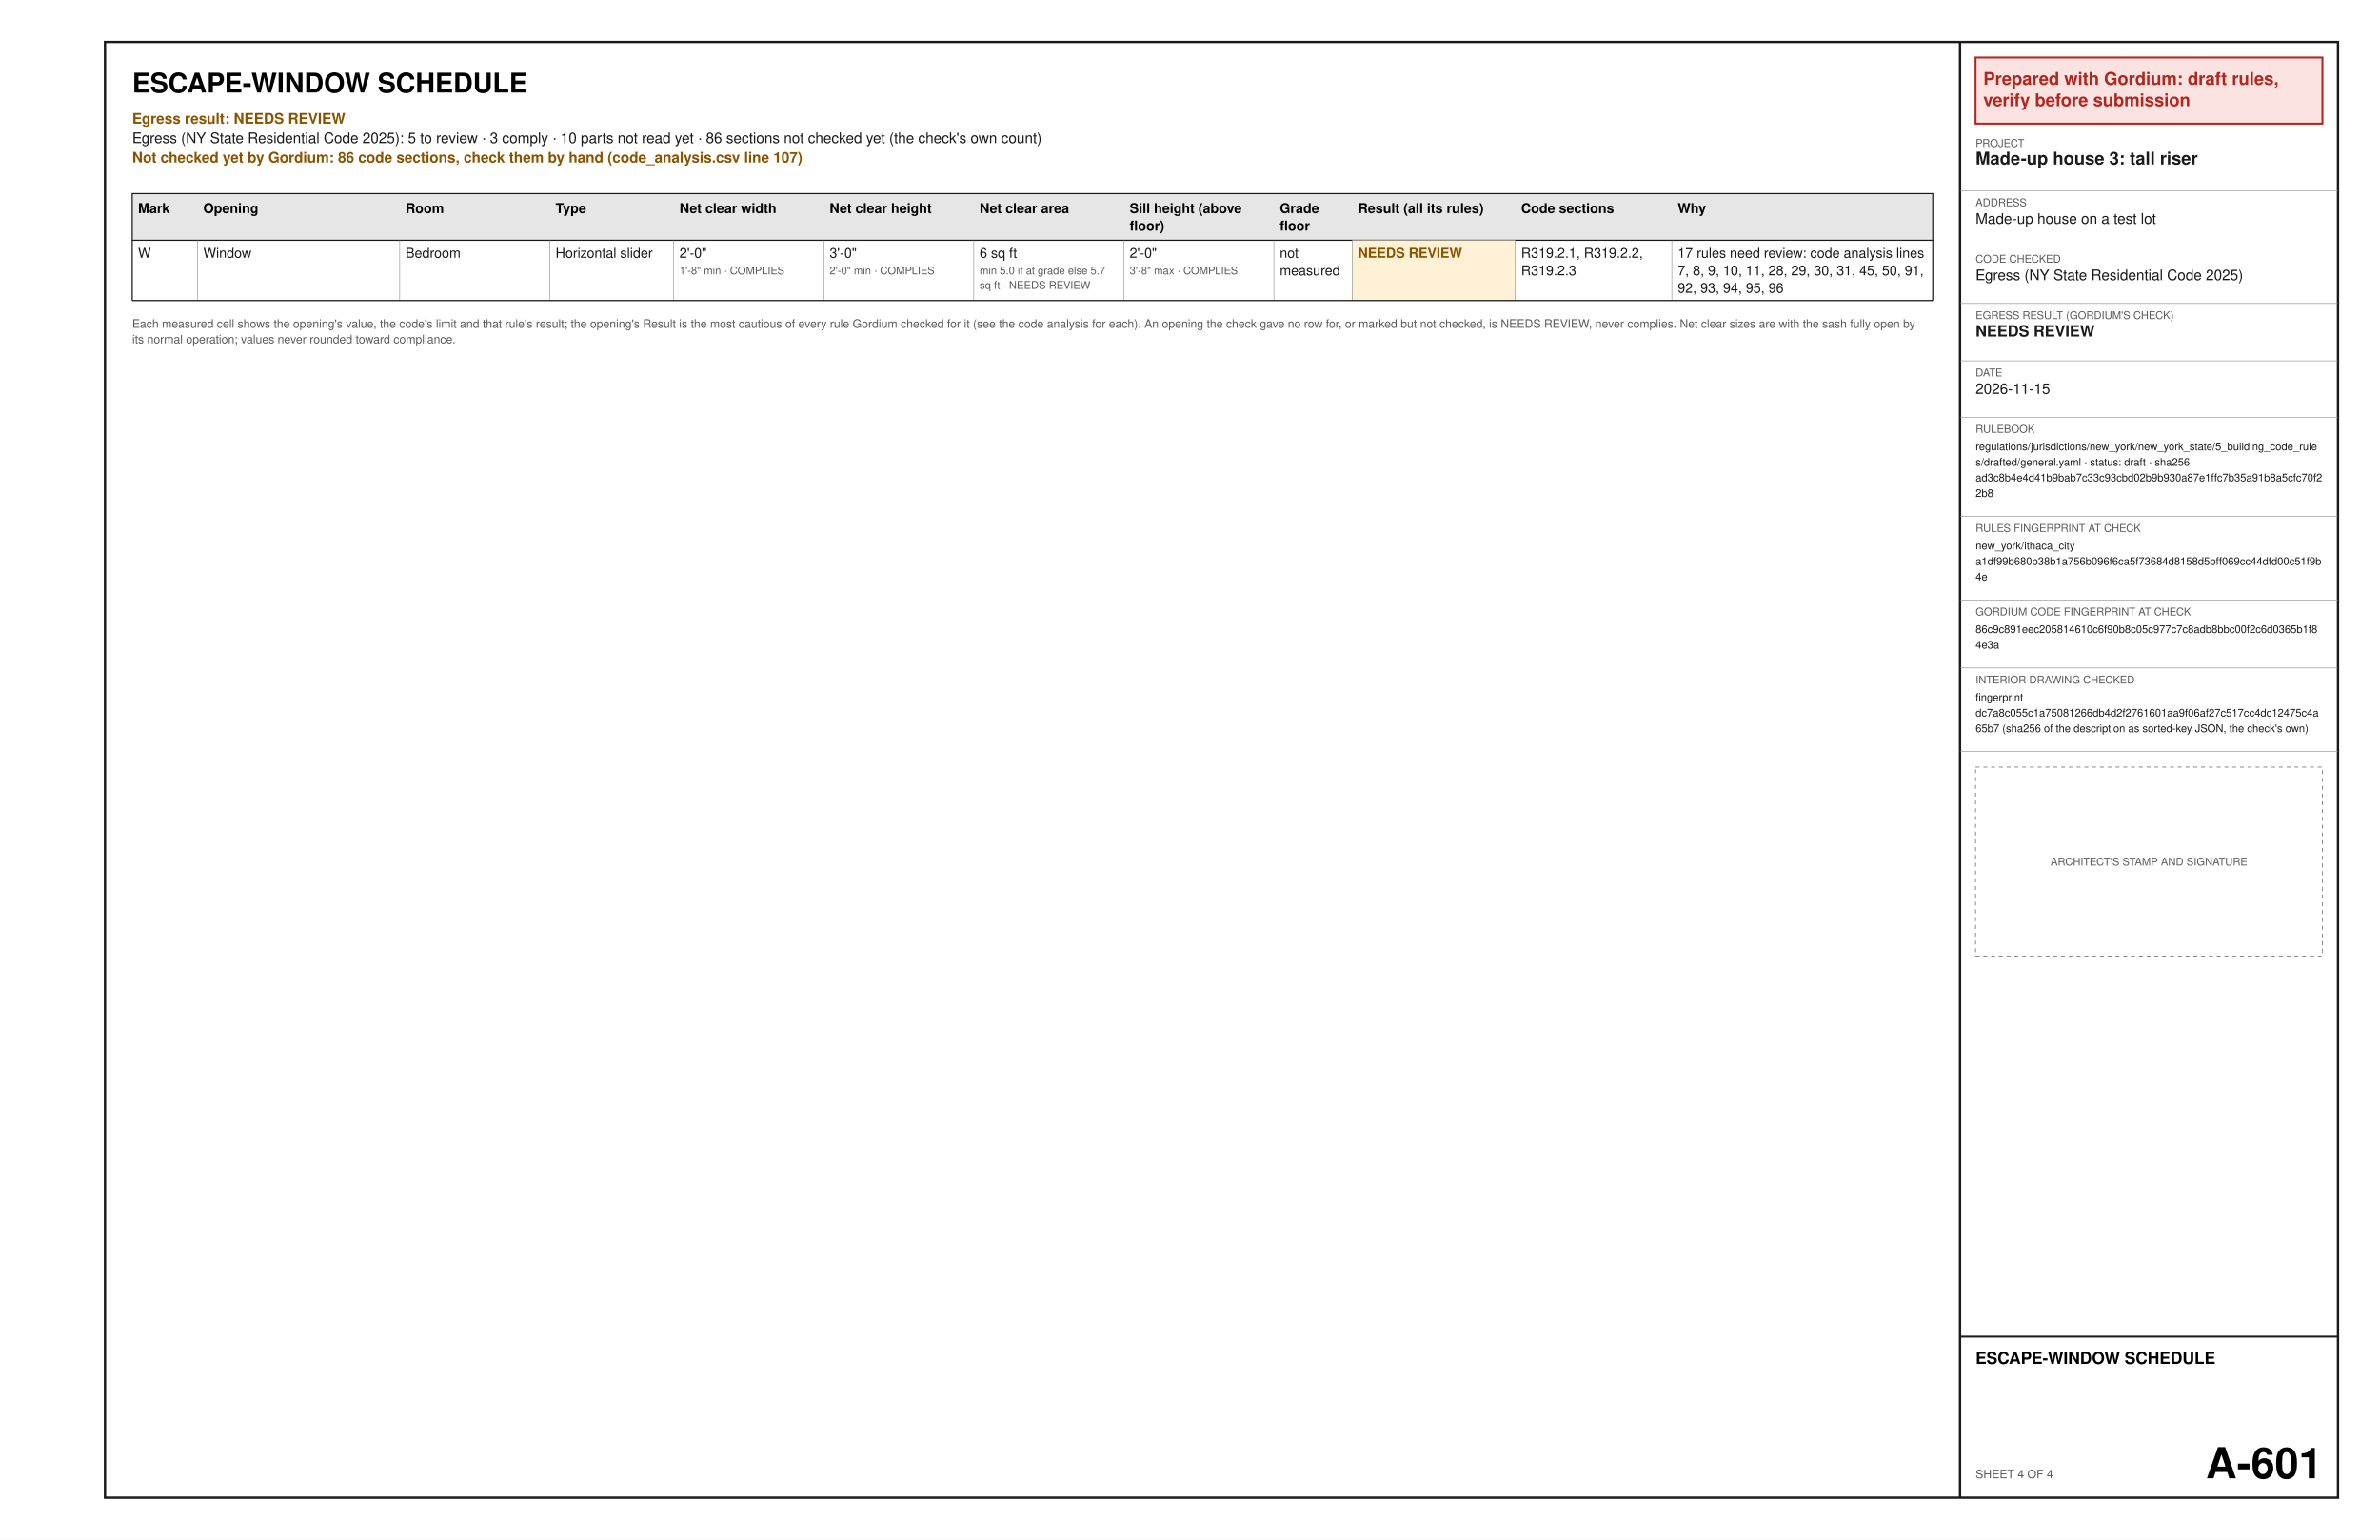
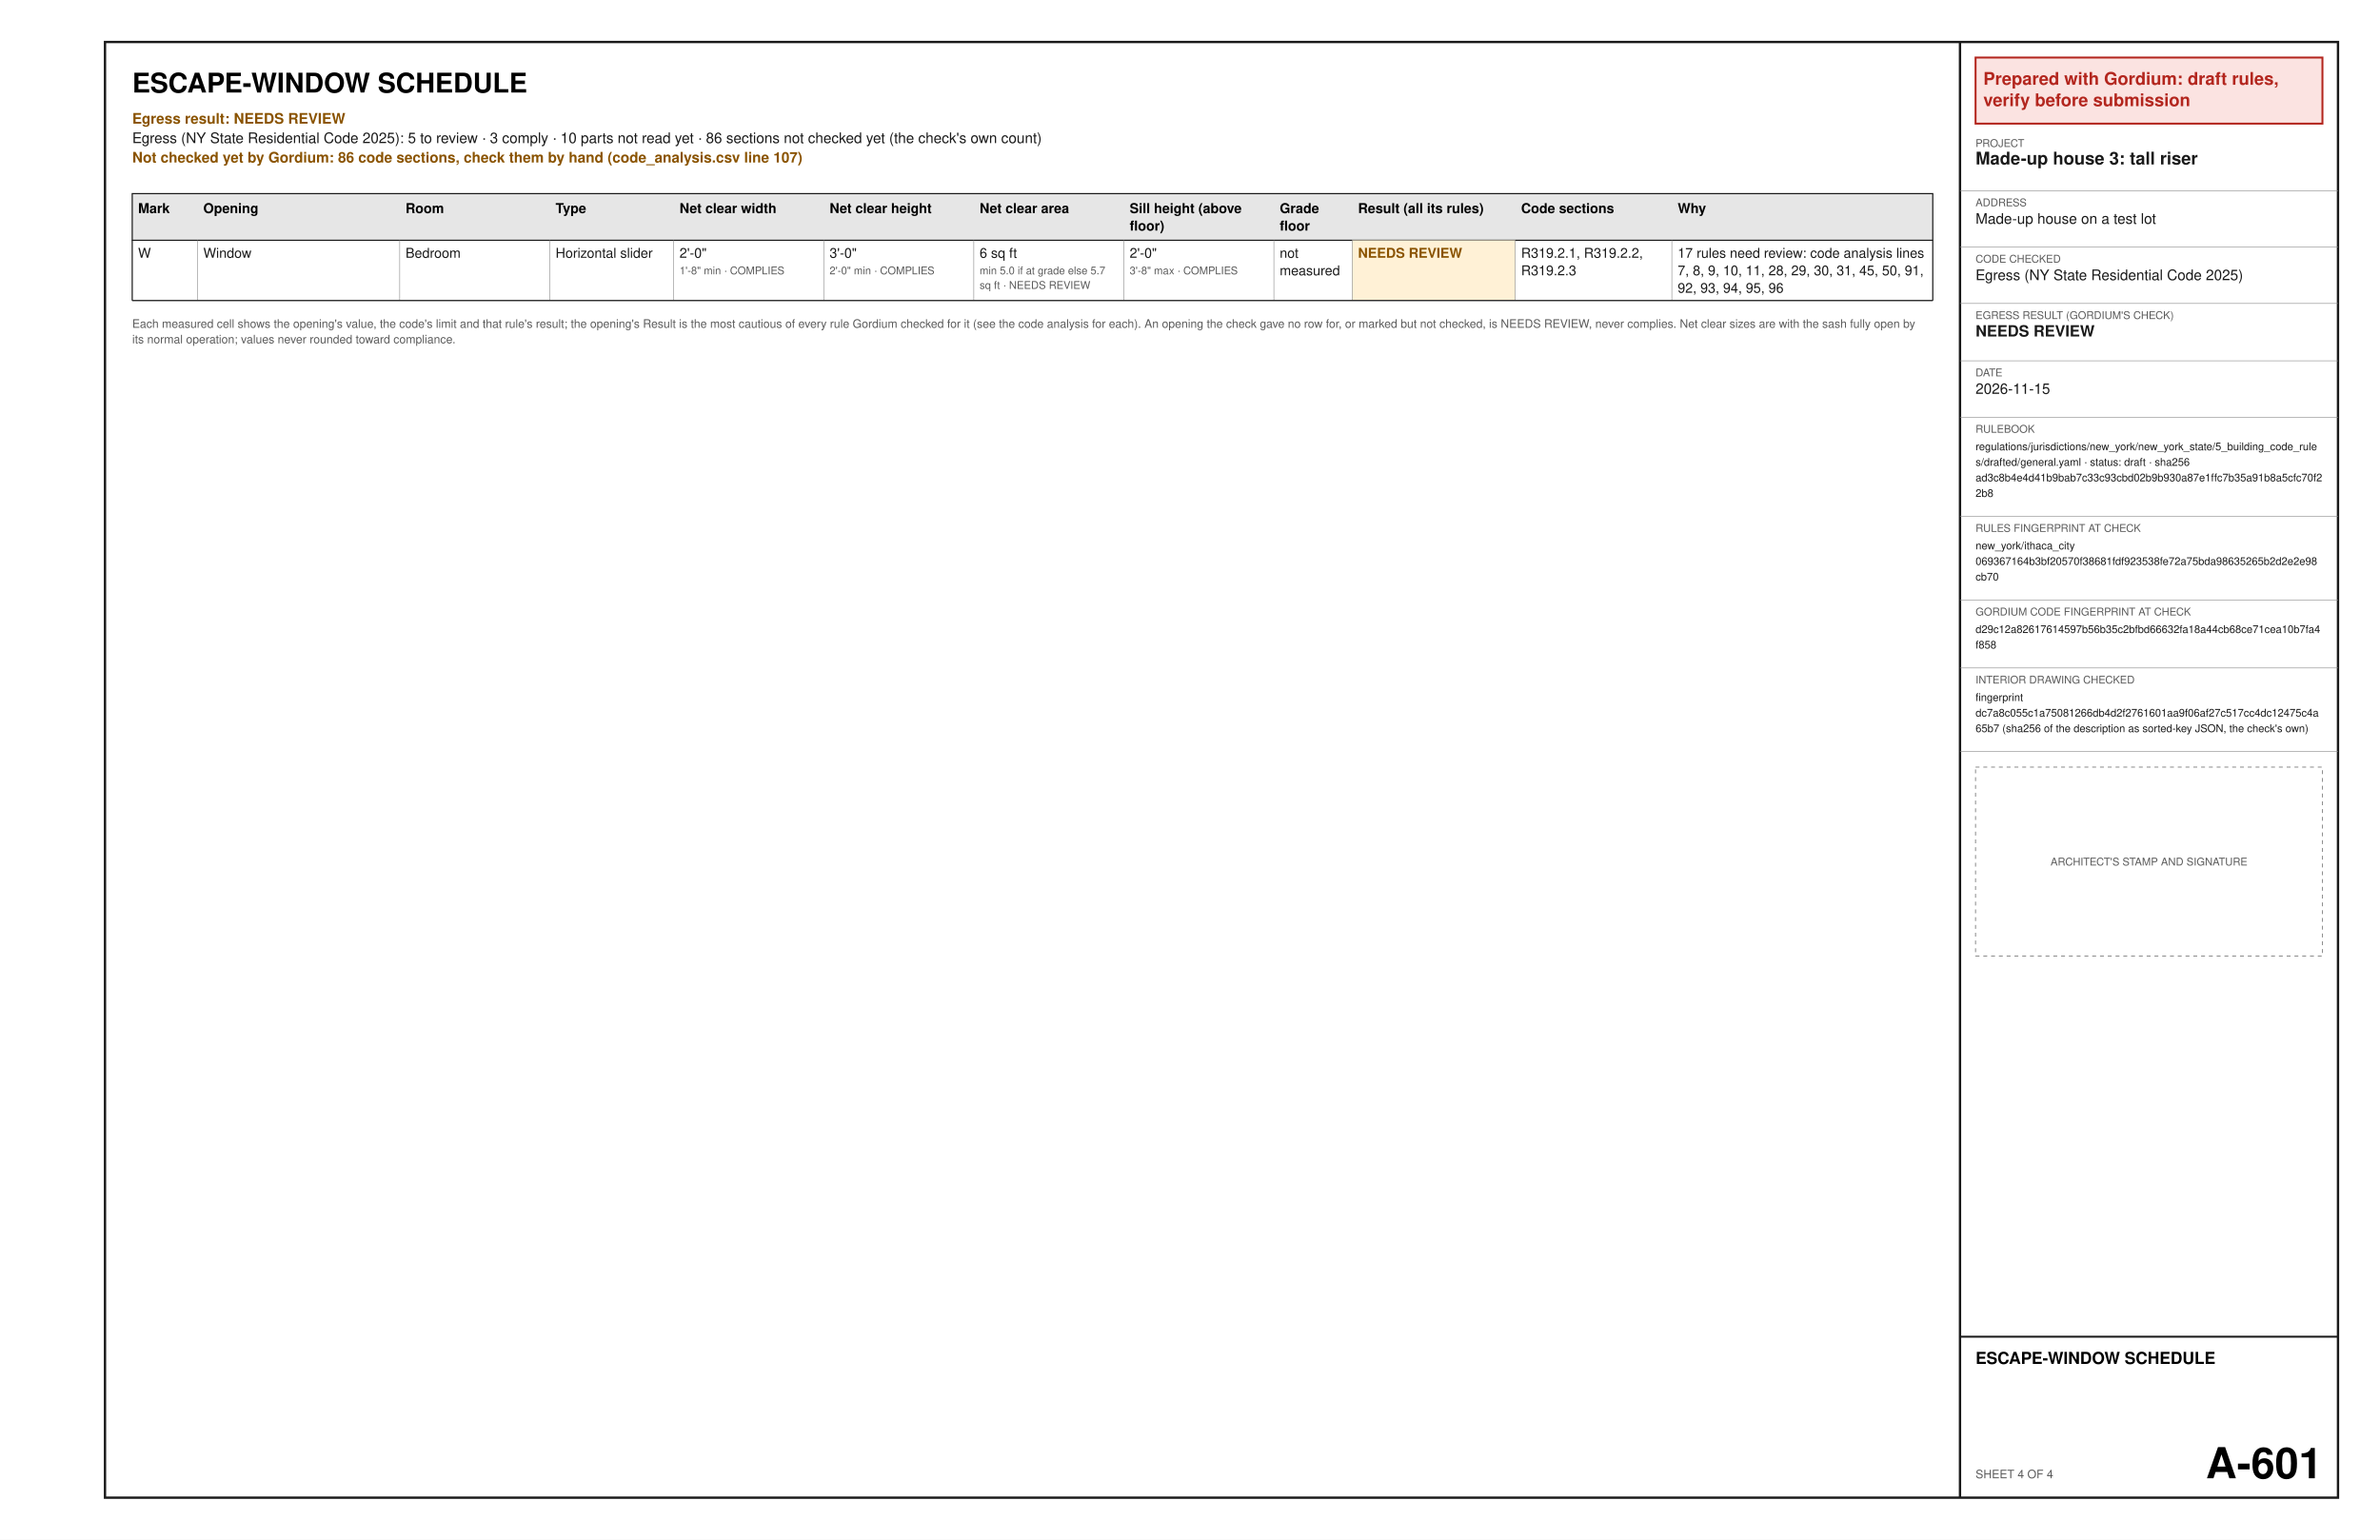
<svg xmlns="http://www.w3.org/2000/svg" width="17in" height="11in" viewBox="0 0 1224 792" font-family="Helvetica, Arial, sans-serif">
  <rect x="0" y="0" width="1224" height="792" fill="#ffffff" />
  <text x="68" y="47.6" font-size="14" font-weight="bold" text-anchor="start" fill="#000000" xml:space="preserve">ESCAPE-WINDOW SCHEDULE</text>
  <text x="68" y="63.6" font-size="7.5" font-weight="bold" text-anchor="start" fill="#8a5300" xml:space="preserve">Egress result: NEEDS REVIEW</text>
  <text x="68" y="73.6" font-size="7.5" text-anchor="start" fill="#1a1a1a" xml:space="preserve">Egress (NY State Residential Code 2025): 5 to review · 3 comply · 10 parts not read yet · 86 sections not checked yet (the check's own count)</text>
  <text x="68" y="83.6" font-size="7.5" font-weight="bold" text-anchor="start" fill="#8a5300" xml:space="preserve">Not checked yet by Gordium: 86 code sections, check them by hand (code_analysis.csv line 107)</text>
  <polygon points="68,99.6 994,99.6 994,123.6 68,123.6" fill="#e6e6e6" stroke="#1a1a1a" stroke-width="0.6" />
  <text x="71" y="109.6" font-size="7" font-weight="bold" text-anchor="start" fill="#000000" xml:space="preserve">Mark</text>
  <text x="104.55" y="109.6" font-size="7" font-weight="bold" text-anchor="start" fill="#000000" xml:space="preserve">Opening</text>
  <text x="208.56" y="109.6" font-size="7" font-weight="bold" text-anchor="start" fill="#000000" xml:space="preserve">Room</text>
  <text x="285.72" y="109.6" font-size="7" font-weight="bold" text-anchor="start" fill="#000000" xml:space="preserve">Type</text>
  <text x="349.47" y="109.6" font-size="7" font-weight="bold" text-anchor="start" fill="#000000" xml:space="preserve">Net clear width</text>
  <text x="426.64" y="109.6" font-size="7" font-weight="bold" text-anchor="start" fill="#000000" xml:space="preserve">Net clear height</text>
  <text x="503.8" y="109.6" font-size="7" font-weight="bold" text-anchor="start" fill="#000000" xml:space="preserve">Net clear area</text>
  <text x="580.97" y="109.6" font-size="7" font-weight="bold" text-anchor="start" fill="#000000" xml:space="preserve">Sill height (above</text>
  <text x="580.97" y="118.6" font-size="7" font-weight="bold" text-anchor="start" fill="#000000" xml:space="preserve">floor)</text>
  <text x="658.14" y="109.6" font-size="7" font-weight="bold" text-anchor="start" fill="#000000" xml:space="preserve">Grade</text>
  <text x="658.14" y="118.6" font-size="7" font-weight="bold" text-anchor="start" fill="#000000" xml:space="preserve">floor</text>
  <text x="698.4" y="109.6" font-size="7" font-weight="bold" text-anchor="start" fill="#000000" xml:space="preserve">Result (all its rules)</text>
  <text x="782.28" y="109.6" font-size="7" font-weight="bold" text-anchor="start" fill="#000000" xml:space="preserve">Code sections</text>
  <text x="862.8" y="109.6" font-size="7" font-weight="bold" text-anchor="start" fill="#000000" xml:space="preserve">Why</text>
  <text x="71" y="132.6" font-size="7" text-anchor="start" fill="#1a1a1a" xml:space="preserve">W</text>
  <text x="104.55" y="132.6" font-size="7" text-anchor="start" fill="#1a1a1a" xml:space="preserve">Window</text>
  <text x="208.56" y="132.6" font-size="7" text-anchor="start" fill="#1a1a1a" xml:space="preserve">Bedroom</text>
  <text x="285.72" y="132.6" font-size="7" text-anchor="start" fill="#1a1a1a" xml:space="preserve">Horizontal slider</text>
  <text x="349.47" y="132.6" font-size="7" text-anchor="start" fill="#1a1a1a" xml:space="preserve">2'-0"</text>
  <text x="349.47" y="141.1" font-size="5.5" text-anchor="start" fill="#5a5a5a" xml:space="preserve">1'-8" min · COMPLIES</text>
  <text x="426.64" y="132.6" font-size="7" text-anchor="start" fill="#1a1a1a" xml:space="preserve">3'-0"</text>
  <text x="426.64" y="141.1" font-size="5.5" text-anchor="start" fill="#5a5a5a" xml:space="preserve">2'-0" min · COMPLIES</text>
  <text x="503.8" y="132.6" font-size="7" text-anchor="start" fill="#1a1a1a" xml:space="preserve">6 sq ft</text>
  <text x="503.8" y="141.1" font-size="5.5" text-anchor="start" fill="#5a5a5a" xml:space="preserve">min 5.0 if at grade else 5.7</text>
  <text x="503.8" y="148.6" font-size="5.5" text-anchor="start" fill="#5a5a5a" xml:space="preserve">sq ft · NEEDS REVIEW</text>
  <text x="580.97" y="132.6" font-size="7" text-anchor="start" fill="#1a1a1a" xml:space="preserve">2'-0"</text>
  <text x="580.97" y="141.1" font-size="5.5" text-anchor="start" fill="#5a5a5a" xml:space="preserve">3'-8" max · COMPLIES</text>
  <text x="658.14" y="132.6" font-size="7" text-anchor="start" fill="#1a1a1a" xml:space="preserve">not</text>
  <text x="658.14" y="141.6" font-size="7" text-anchor="start" fill="#1a1a1a" xml:space="preserve">measured</text>
  <polygon points="695.4,123.6 779.28,123.6 779.28,154.6 695.4,154.6" fill="#fff1d6" />
  <text x="698.4" y="132.6" font-size="7" font-weight="bold" text-anchor="start" fill="#8a5300" xml:space="preserve">NEEDS REVIEW</text>
  <text x="782.28" y="132.6" font-size="7" text-anchor="start" fill="#1a1a1a" xml:space="preserve">R319.2.1, R319.2.2,</text>
  <text x="782.28" y="141.6" font-size="7" text-anchor="start" fill="#1a1a1a" xml:space="preserve">R319.2.3</text>
  <text x="862.8" y="132.6" font-size="7" text-anchor="start" fill="#1a1a1a" xml:space="preserve">17 rules need review: code analysis lines</text>
  <text x="862.8" y="141.6" font-size="7" text-anchor="start" fill="#1a1a1a" xml:space="preserve">7, 8, 9, 10, 11, 28, 29, 30, 31, 45, 50, 91,</text>
  <text x="862.8" y="150.6" font-size="7" text-anchor="start" fill="#1a1a1a" xml:space="preserve">92, 93, 94, 95, 96</text>
  <line x1="68" y1="154.6" x2="994" y2="154.6" stroke="#8c8c8c" stroke-width="0.3" />
  <line x1="101.55" y1="123.6" x2="101.55" y2="154.6" stroke="#8c8c8c" stroke-width="0.3" />
  <line x1="205.56" y1="123.6" x2="205.56" y2="154.6" stroke="#8c8c8c" stroke-width="0.3" />
  <line x1="282.72" y1="123.6" x2="282.72" y2="154.6" stroke="#8c8c8c" stroke-width="0.3" />
  <line x1="346.47" y1="123.6" x2="346.47" y2="154.6" stroke="#8c8c8c" stroke-width="0.3" />
  <line x1="423.64" y1="123.6" x2="423.64" y2="154.6" stroke="#8c8c8c" stroke-width="0.3" />
  <line x1="500.8" y1="123.6" x2="500.8" y2="154.6" stroke="#8c8c8c" stroke-width="0.3" />
  <line x1="577.97" y1="123.6" x2="577.97" y2="154.6" stroke="#8c8c8c" stroke-width="0.3" />
  <line x1="655.14" y1="123.6" x2="655.14" y2="154.6" stroke="#8c8c8c" stroke-width="0.3" />
  <line x1="695.4" y1="123.6" x2="695.4" y2="154.6" stroke="#8c8c8c" stroke-width="0.3" />
  <line x1="779.28" y1="123.6" x2="779.28" y2="154.6" stroke="#8c8c8c" stroke-width="0.3" />
  <line x1="859.8" y1="123.6" x2="859.8" y2="154.6" stroke="#8c8c8c" stroke-width="0.3" />
  <line x1="68" y1="123.6" x2="68" y2="154.6" stroke="#1a1a1a" stroke-width="0.6" />
  <line x1="994" y1="123.6" x2="994" y2="154.6" stroke="#1a1a1a" stroke-width="0.6" />
  <line x1="68" y1="154.6" x2="994" y2="154.6" stroke="#1a1a1a" stroke-width="0.6" />
  <text x="68" y="168.6" font-size="6" text-anchor="start" fill="#5a5a5a" xml:space="preserve">Each measured cell shows the opening's value, the code's limit and that rule's result; the opening's Result is the most cautious of every rule Gordium checked for it (see the code analysis for each). An opening the check gave no row for, or marked but not checked, is NEEDS REVIEW, never complies. Net clear sizes are with the sash fully open by</text>
  <text x="68" y="176.6" font-size="6" text-anchor="start" fill="#5a5a5a" xml:space="preserve">its normal operation; values never rounded toward compliance.</text>
  <polygon points="54,21.6 1202.4,21.6 1202.4,770.4 54,770.4" fill="none" stroke="#1a1a1a" stroke-width="1.2" />
  <line x1="1008" y1="21.6" x2="1008" y2="770.4" stroke="#1a1a1a" stroke-width="1.2" />
  <polygon points="1016,29.6 1194.4,29.6 1194.4,63.6 1016,63.6" fill="#fbe3e1" stroke="#b3261e" stroke-width="1" />
  <text x="1020" y="43.6" font-size="9" font-weight="bold" text-anchor="start" fill="#b3261e" xml:space="preserve">Prepared with Gordium: draft rules,</text>
  <text x="1020" y="54.6" font-size="9" font-weight="bold" text-anchor="start" fill="#b3261e" xml:space="preserve">verify before submission</text>
  <text x="1016" y="75.6" font-size="5.5" text-anchor="start" fill="#5a5a5a" xml:space="preserve">PROJECT</text>
  <text x="1016" y="84.6" font-size="9" font-weight="bold" text-anchor="start" fill="#1a1a1a" xml:space="preserve">Made-up house 3: tall riser</text>
  <line x1="1008" y1="98.1" x2="1202.4" y2="98.1" stroke="#8c8c8c" stroke-width="0.3" />
  <text x="1016" y="106.1" font-size="5.5" text-anchor="start" fill="#5a5a5a" xml:space="preserve">ADDRESS</text>
  <text x="1016" y="115.1" font-size="7.5" text-anchor="start" fill="#1a1a1a" xml:space="preserve">Made-up house on a test lot</text>
  <line x1="1008" y1="127.1" x2="1202.4" y2="127.1" stroke="#8c8c8c" stroke-width="0.3" />
  <text x="1016" y="135.1" font-size="5.5" text-anchor="start" fill="#5a5a5a" xml:space="preserve">CODE CHECKED</text>
  <text x="1016" y="144.1" font-size="7.5" text-anchor="start" fill="#1a1a1a" xml:space="preserve">Egress (NY State Residential Code 2025)</text>
  <line x1="1008" y1="156.1" x2="1202.4" y2="156.1" stroke="#8c8c8c" stroke-width="0.3" />
  <text x="1016" y="164.1" font-size="5.5" text-anchor="start" fill="#5a5a5a" xml:space="preserve">EGRESS RESULT (GORDIUM'S CHECK)</text>
  <text x="1016" y="173.1" font-size="8" font-weight="bold" text-anchor="start" fill="#1a1a1a" xml:space="preserve">NEEDS REVIEW</text>
  <line x1="1008" y1="185.6" x2="1202.4" y2="185.6" stroke="#8c8c8c" stroke-width="0.3" />
  <text x="1016" y="193.6" font-size="5.5" text-anchor="start" fill="#5a5a5a" xml:space="preserve">DATE</text>
  <text x="1016" y="202.6" font-size="7.5" text-anchor="start" fill="#1a1a1a" xml:space="preserve">2026-11-15</text>
  <line x1="1008" y1="214.6" x2="1202.4" y2="214.6" stroke="#8c8c8c" stroke-width="0.3" />
  <text x="1016" y="222.6" font-size="5.5" text-anchor="start" fill="#5a5a5a" xml:space="preserve">RULEBOOK</text>
  <text x="1016" y="231.6" font-size="5.5" text-anchor="start" fill="#1a1a1a" xml:space="preserve">regulations/jurisdictions/new_york/new_york_state/5_building_code_rule</text>
  <text x="1016" y="239.6" font-size="5.5" text-anchor="start" fill="#1a1a1a" xml:space="preserve">s/drafted/general.yaml · status: draft · sha256</text>
  <text x="1016" y="247.6" font-size="5.5" text-anchor="start" fill="#1a1a1a" xml:space="preserve">ad3c8b4e4d41b9bab7c33c93cbd02b9b930a87e1ffc7b35a91b8a5cfc70f2</text>
  <text x="1016" y="255.6" font-size="5.5" text-anchor="start" fill="#1a1a1a" xml:space="preserve">2b8</text>
  <line x1="1008" y1="265.6" x2="1202.4" y2="265.6" stroke="#8c8c8c" stroke-width="0.3" />
  <text x="1016" y="273.6" font-size="5.5" text-anchor="start" fill="#5a5a5a" xml:space="preserve">RULES FINGERPRINT AT CHECK</text>
  <text x="1016" y="282.6" font-size="5.5" text-anchor="start" fill="#1a1a1a" xml:space="preserve">new_york/ithaca_city</text>
-   <text x="1016" y="290.6" font-size="5.5" text-anchor="start" fill="#1a1a1a" xml:space="preserve">a1df99b680b38b1a756b096f6ca5f73684d8158d5bff069cc44dfd00c51f9b</text>
-   <text x="1016" y="298.6" font-size="5.5" text-anchor="start" fill="#1a1a1a" xml:space="preserve">4e</text>
+   <text x="1016" y="290.6" font-size="5.5" text-anchor="start" fill="#1a1a1a" xml:space="preserve">069367164b3bf20570f38681fdf923538fe72a75bda98635265b2d2e2e98</text>
+   <text x="1016" y="298.6" font-size="5.5" text-anchor="start" fill="#1a1a1a" xml:space="preserve">cb70</text>
  <line x1="1008" y1="308.6" x2="1202.4" y2="308.6" stroke="#8c8c8c" stroke-width="0.3" />
  <text x="1016" y="316.6" font-size="5.5" text-anchor="start" fill="#5a5a5a" xml:space="preserve">GORDIUM CODE FINGERPRINT AT CHECK</text>
-   <text x="1016" y="325.6" font-size="5.5" text-anchor="start" fill="#1a1a1a" xml:space="preserve">86c9c891eec205814610c6f90b8c05c977c7c8adb8bbc00f2c6d0365b1f8</text>
-   <text x="1016" y="333.6" font-size="5.5" text-anchor="start" fill="#1a1a1a" xml:space="preserve">4e3a</text>
+   <text x="1016" y="325.6" font-size="5.5" text-anchor="start" fill="#1a1a1a" xml:space="preserve">d29c12a82617614597b56b35c2bfbd66632fa18a44cb68ce71cea10b7fa4</text>
+   <text x="1016" y="333.6" font-size="5.5" text-anchor="start" fill="#1a1a1a" xml:space="preserve">f858</text>
  <line x1="1008" y1="343.6" x2="1202.4" y2="343.6" stroke="#8c8c8c" stroke-width="0.3" />
  <text x="1016" y="351.6" font-size="5.5" text-anchor="start" fill="#5a5a5a" xml:space="preserve">INTERIOR DRAWING CHECKED</text>
  <text x="1016" y="360.6" font-size="5.5" text-anchor="start" fill="#1a1a1a" xml:space="preserve">fingerprint</text>
  <text x="1016" y="368.6" font-size="5.5" text-anchor="start" fill="#1a1a1a" xml:space="preserve">dc7a8c055c1a75081266db4d2f2761601aa9f06af27c517cc4dc12475c4a</text>
  <text x="1016" y="376.6" font-size="5.5" text-anchor="start" fill="#1a1a1a" xml:space="preserve">65b7 (sha256 of the description as sorted-key JSON, the check's own)</text>
  <line x1="1008" y1="386.6" x2="1202.4" y2="386.6" stroke="#8c8c8c" stroke-width="0.3" />
  <polygon points="1016,394.6 1194.4,394.6 1194.4,491.8 1016,491.8" fill="none" stroke="#8c8c8c" stroke-width="0.5" stroke-dasharray="2 2" />
  <text x="1105.2" y="445.2" font-size="5.5" text-anchor="middle" fill="#5a5a5a" xml:space="preserve">ARCHITECT'S STAMP AND SIGNATURE</text>
  <line x1="1008" y1="687.6" x2="1202.4" y2="687.6" stroke="#1a1a1a" stroke-width="1" />
  <text x="1016" y="701.6" font-size="8.5" font-weight="bold" text-anchor="start" fill="#000000" xml:space="preserve">ESCAPE-WINDOW SCHEDULE</text>
  <text x="1016" y="760.4" font-size="6" text-anchor="start" fill="#5a5a5a" xml:space="preserve">SHEET 4 OF 4</text>
  <text x="1194.4" y="760.4" font-size="22" font-weight="bold" text-anchor="end" fill="#000000" xml:space="preserve">A-601</text>
</svg>
